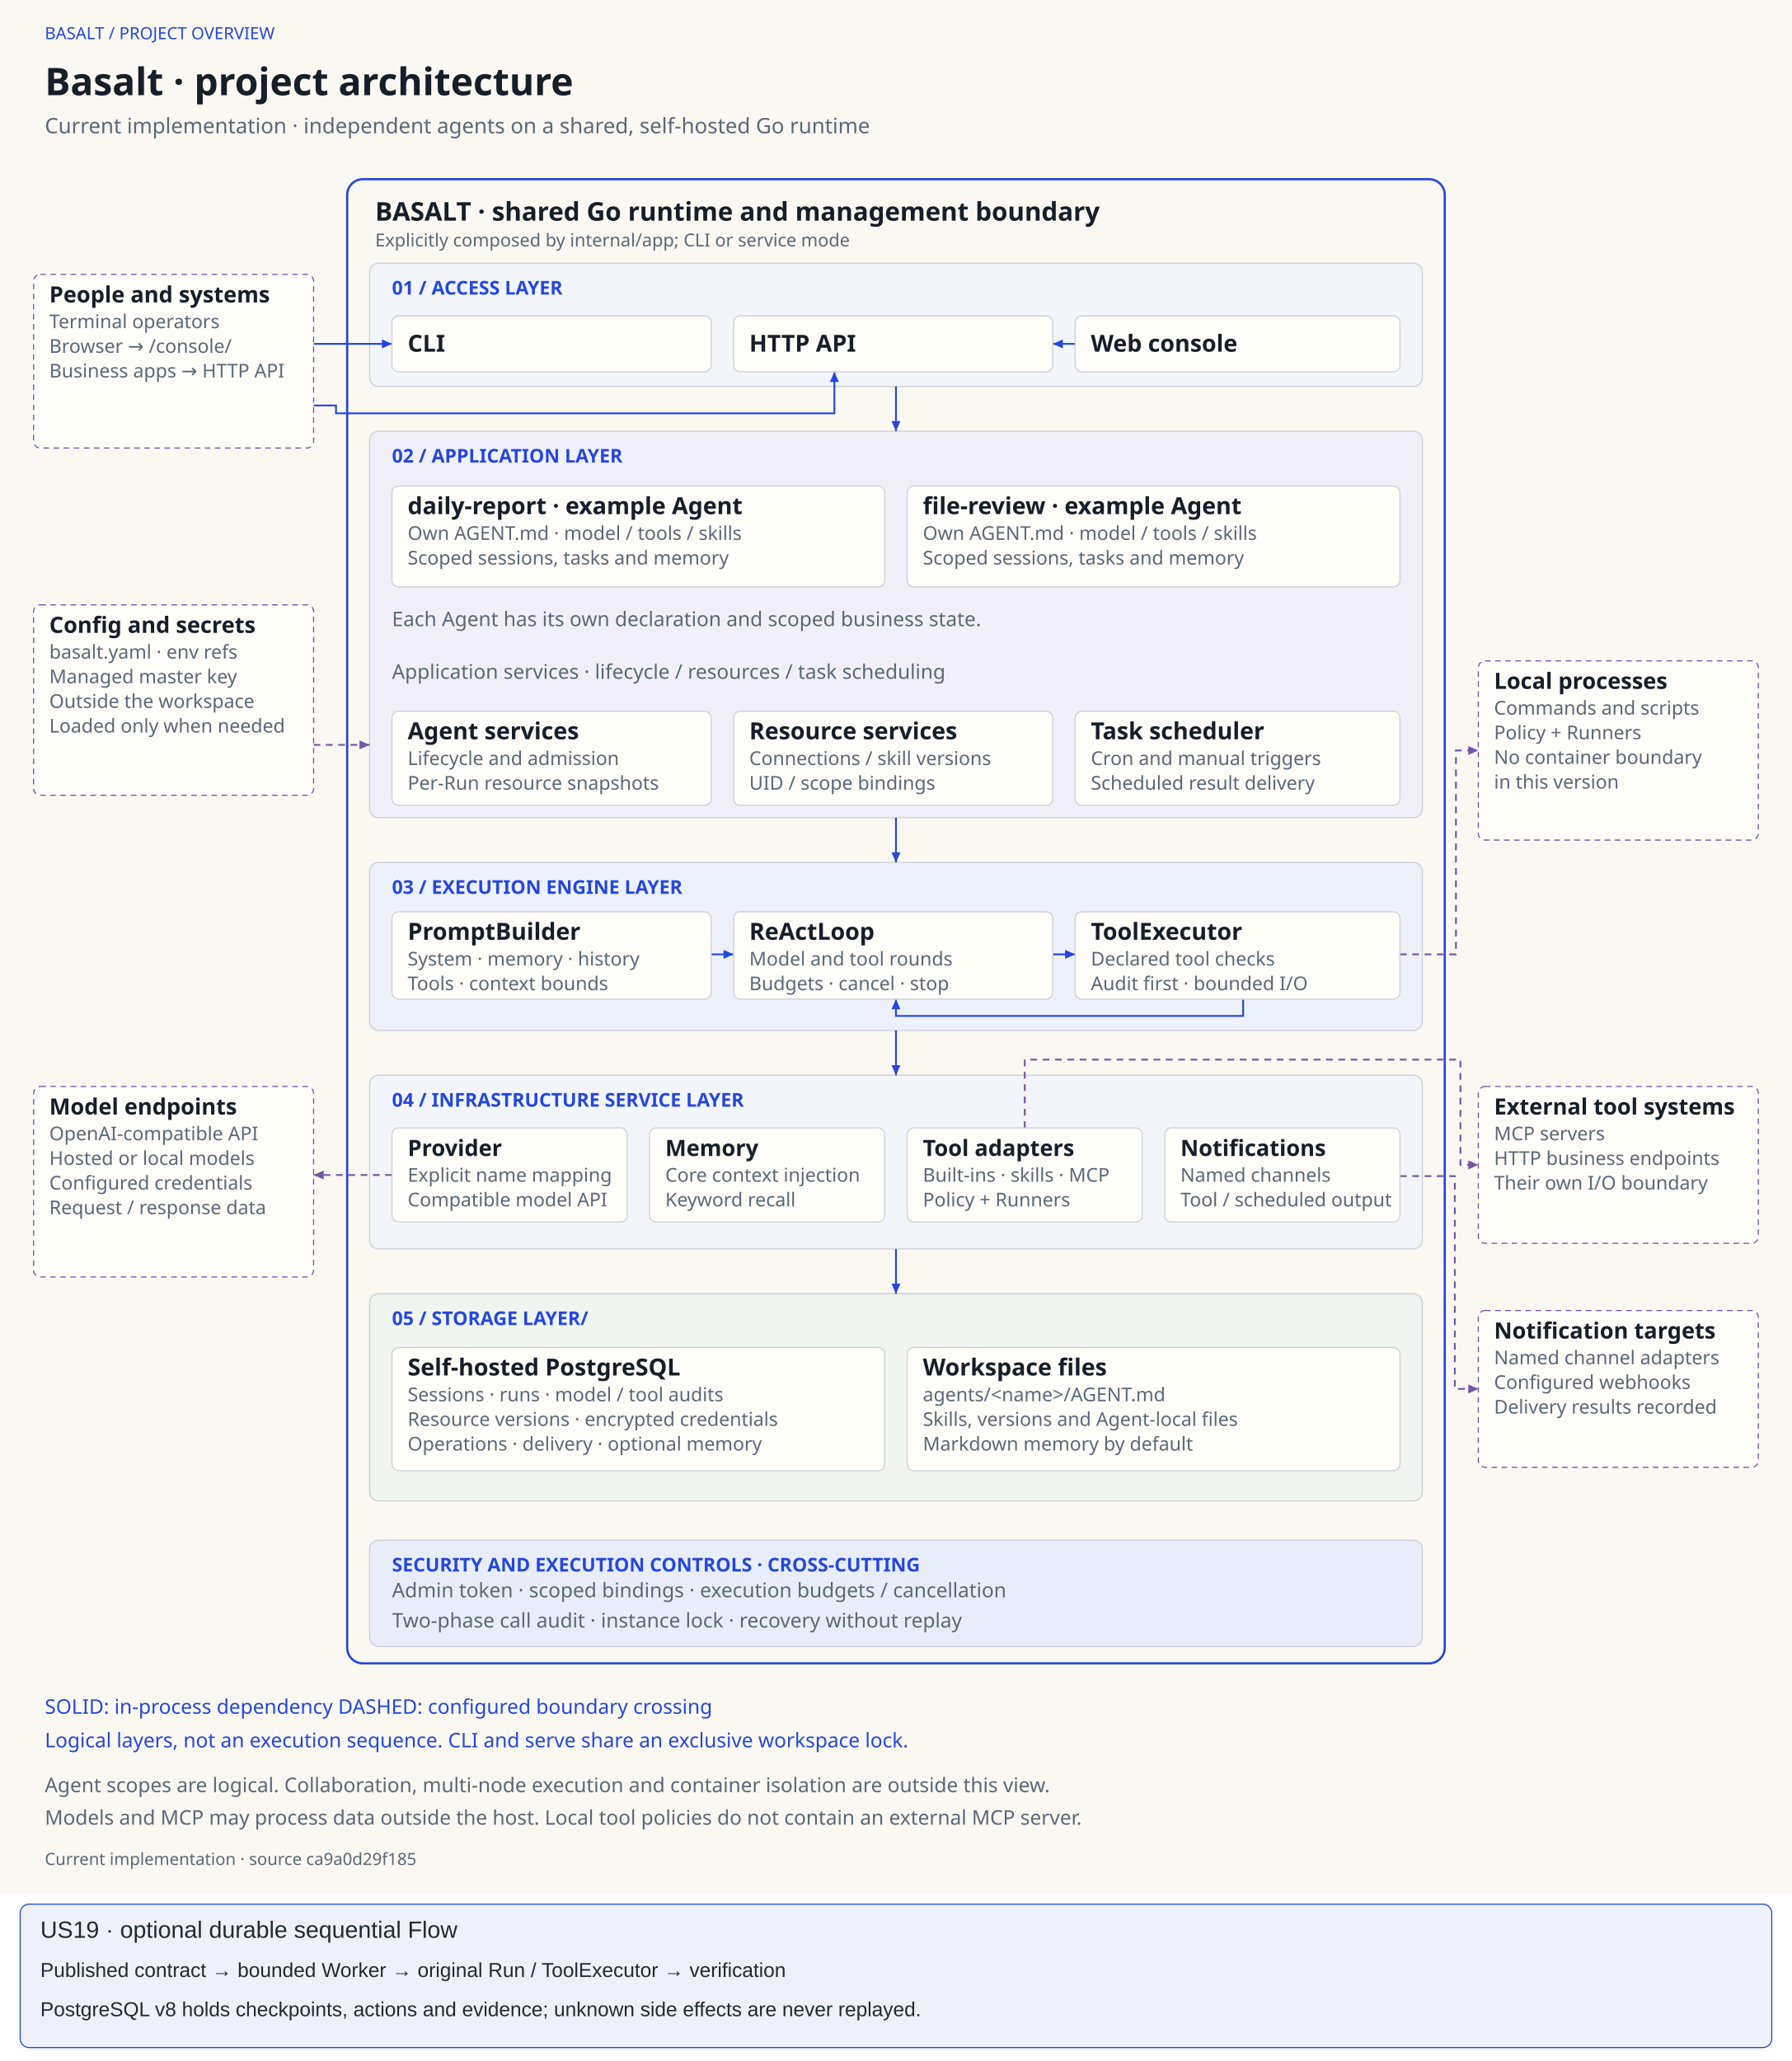
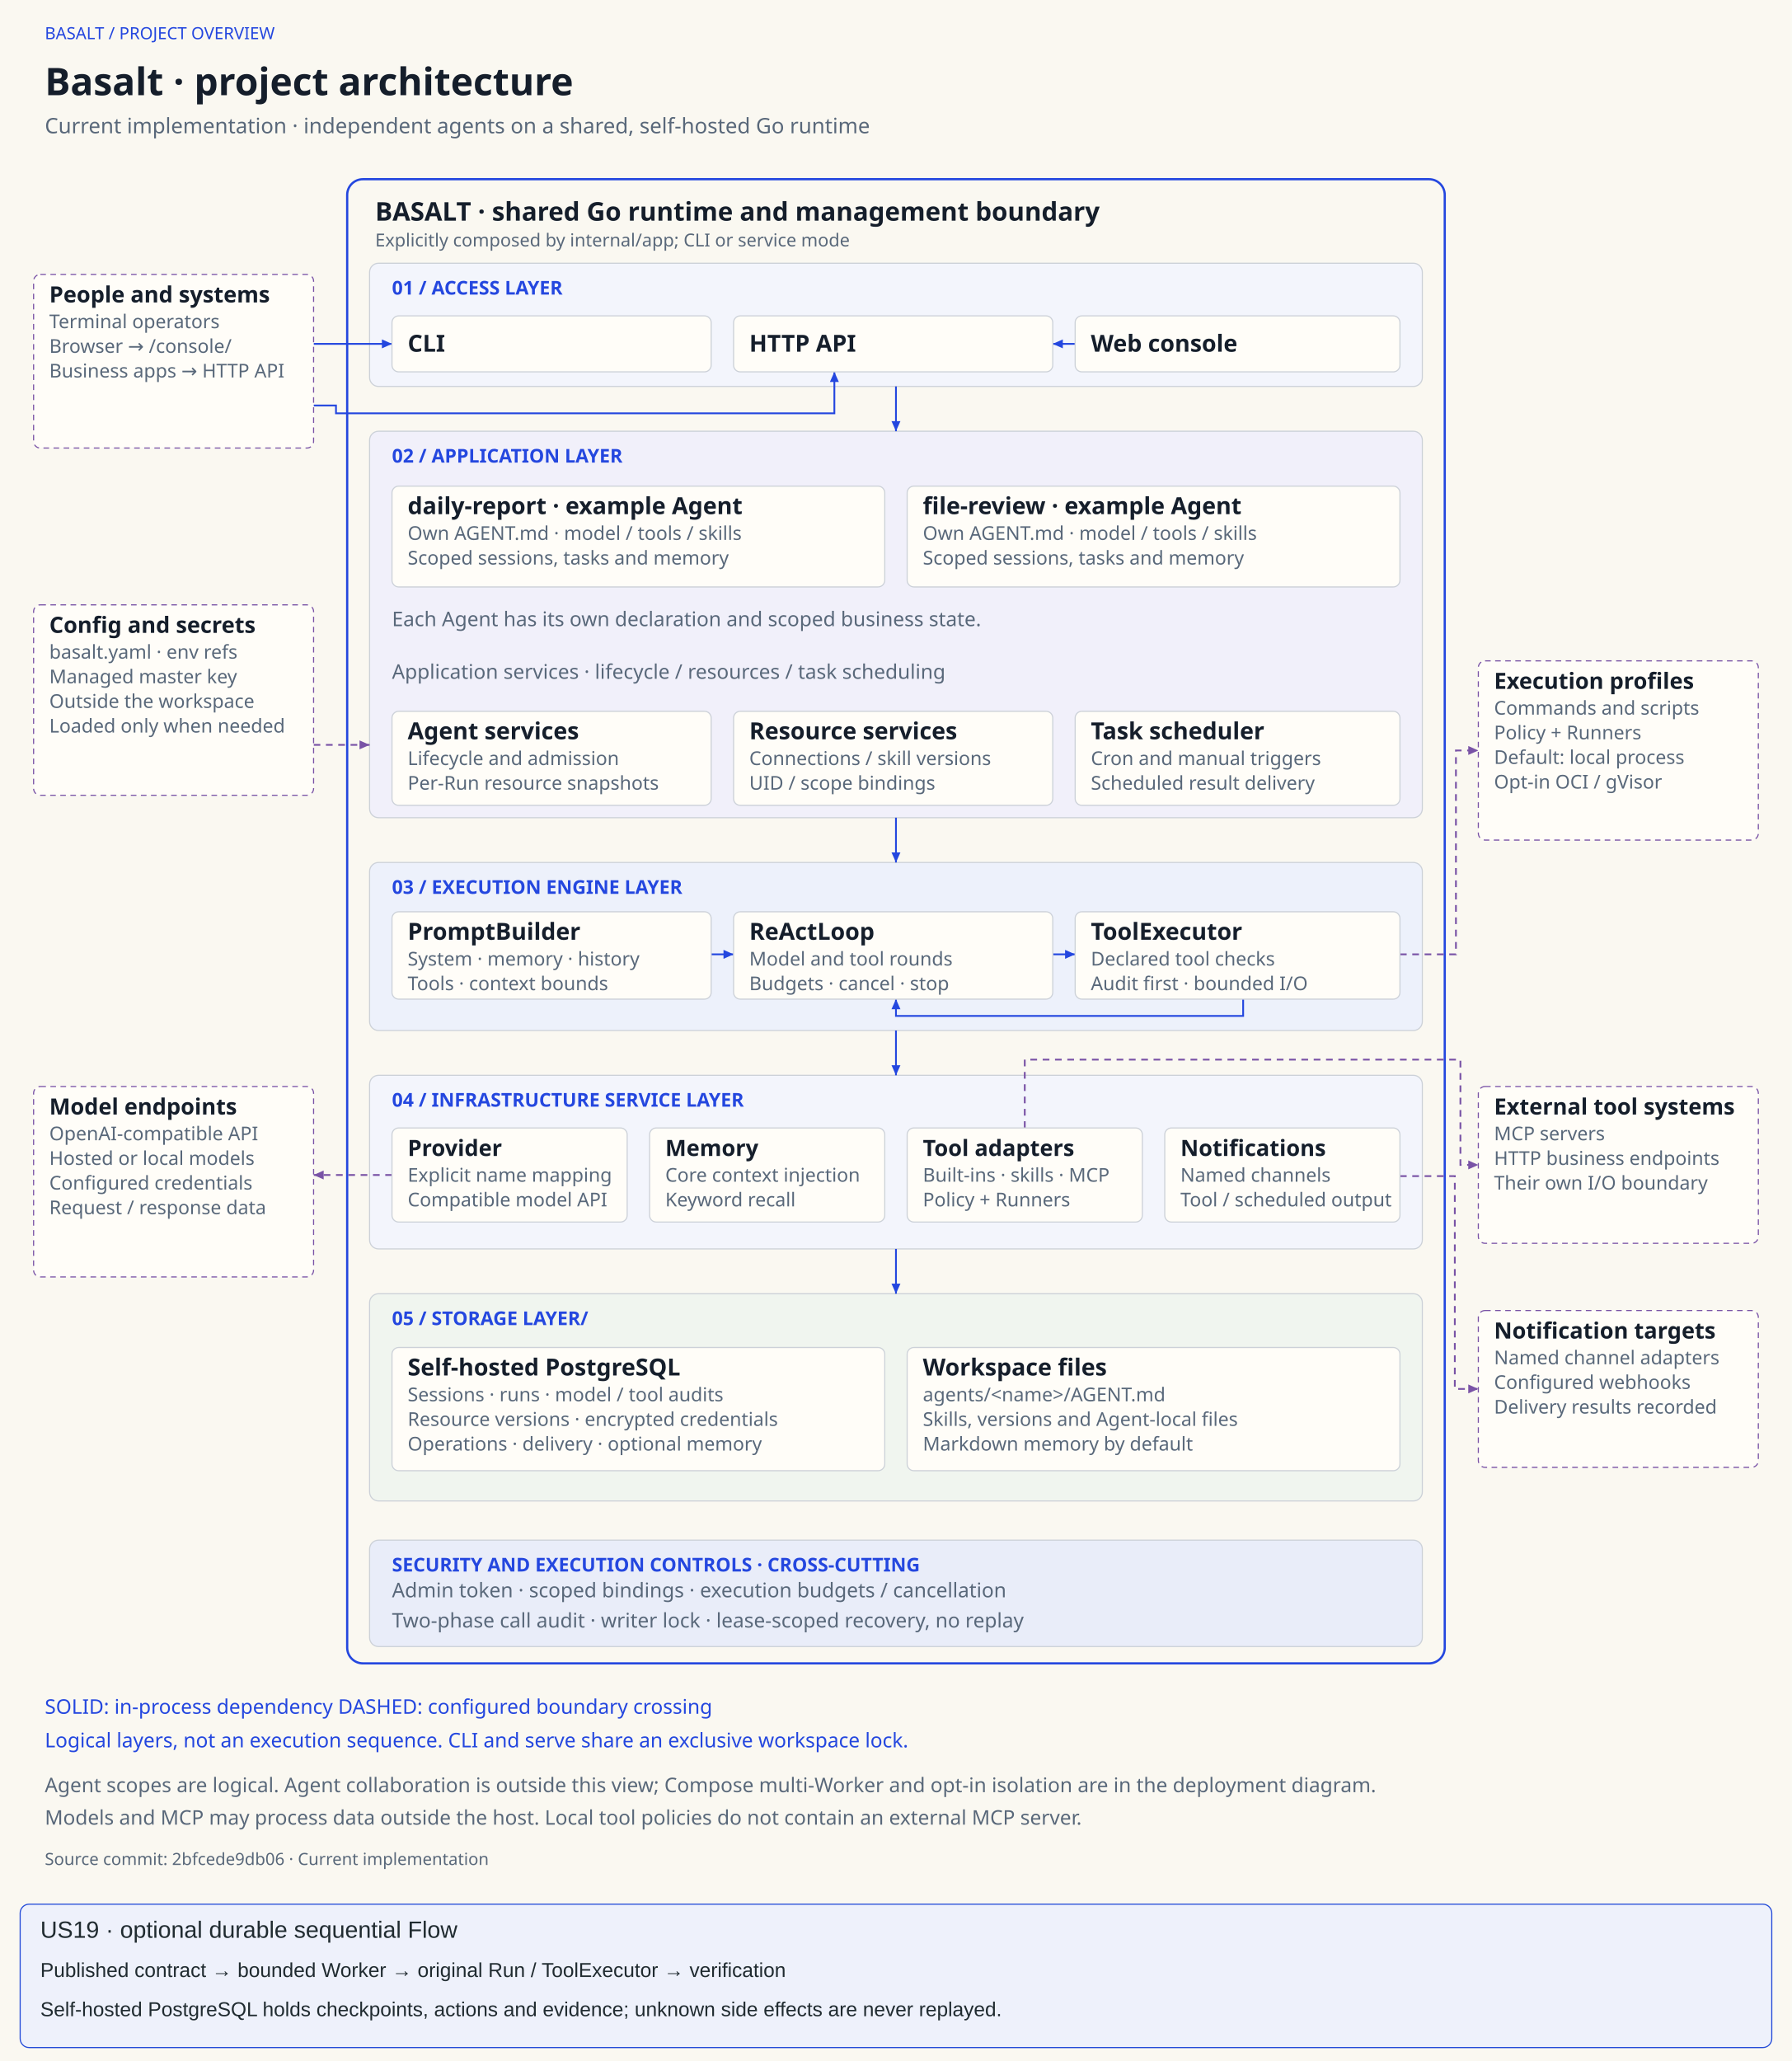
- <svg xmlns="http://www.w3.org/2000/svg" viewBox="0 0 1600 1840" role="img" aria-labelledby="overview-title overview-desc" data-diagram-id="project-overview" data-source-commit="ca9a0d29f185a548b14b595e6068c52df1c3cdf4" data-working-tree-feature="US19">
+ <svg xmlns="http://www.w3.org/2000/svg" viewBox="0 0 1600 1840" role="img" aria-labelledby="overview-title overview-desc" data-diagram-id="project-overview" data-source-commit="2bfcede9db06baf7cec27f1adb825a8e1ffb3969">
  <defs>
    <marker id="arrow" viewBox="0 0 10 10" refX="9" refY="5" markerWidth="7" markerHeight="7" orient="auto">
      <path d="M0 0L10 5L0 10Z" fill="#2447df" />
    </marker>
    <marker id="external-arrow" viewBox="0 0 10 10" refX="9" refY="5" markerWidth="7" markerHeight="7" orient="auto">
      <path d="M0 0L10 5L0 10Z" fill="#7953a6" />
    </marker>
  </defs>
-   <rect width="1600" height="1690" fill="#faf8f1" />
+   <rect width="1600" height="1840" fill="#faf8f1" />
  <g font-family="sans-serif">
    <text x="40" y="35" font-size="15" fill="#2447df">BASALT / PROJECT OVERVIEW</text>
    <text x="40" y="85" font-size="34" fill="#151e2b" font-weight="600">Basalt · project architecture</text>
    <text x="40" y="119" font-size="19" fill="#59687a">Current implementation · independent agents on a shared, self-hosted Go runtime</text>
    <rect x="310" y="160" width="980" height="1325" rx="14" fill="none" stroke="#2447df" stroke-width="2" />
    <text x="335" y="197" font-size="23" fill="#151e2b" font-weight="600">BASALT · shared Go runtime and management boundary</text>
    <text x="335" y="220" font-size="16" fill="#59687a">Explicitly composed by internal/app; CLI or service mode</text>
    <rect x="330" y="235" width="940" height="110" rx="8" fill="#f3f5fc" stroke="#ccd1d8" />
    <text x="350" y="263" font-size="17" fill="#2447df" font-weight="600">01 / ACCESS LAYER</text>
    <rect x="330" y="385" width="940" height="345" rx="8" fill="#f1f0fa" stroke="#ccd1d8" />
    <text x="350" y="413" font-size="17" fill="#2447df" font-weight="600">02 / APPLICATION LAYER</text>
    <rect x="330" y="770" width="940" height="150" rx="8" fill="#edf1fb" stroke="#ccd1d8" />
    <text x="350" y="798" font-size="17" fill="#2447df" font-weight="600">03 / EXECUTION ENGINE LAYER</text>
    <rect x="330" y="960" width="940" height="155" rx="8" fill="#f3f5fc" stroke="#ccd1d8" />
    <text x="350" y="988" font-size="17" fill="#2447df" font-weight="600">04 / INFRASTRUCTURE SERVICE LAYER</text>
    <rect x="330" y="1155" width="940" height="185" rx="8" fill="#f0f5ef" stroke="#ccd1d8" />
    <text x="350" y="1183" font-size="17" fill="#2447df" font-weight="600">05 / STORAGE LAYER/</text>
    <rect x="330" y="1375" width="940" height="95" rx="8" fill="#e9edf9" stroke="#ccd1d8" />
    <text x="350" y="1403" font-size="17" fill="#2447df" font-weight="600">SECURITY AND EXECUTION CONTROLS · CROSS-CUTTING</text>
    <path data-edge-id="layer-0" d="M800 345 L800 385" fill="none" stroke="#2447df" stroke-width="1.6" />
    <polygon points="800,385 796,376 804,376" fill="#2447df" />
    <path data-edge-id="layer-1" d="M800 730 L800 770" fill="none" stroke="#2447df" stroke-width="1.6" />
    <polygon points="800,770 796,761 804,761" fill="#2447df" />
    <path data-edge-id="layer-2" d="M800 920 L800 960" fill="none" stroke="#2447df" stroke-width="1.6" />
    <polygon points="800,960 796,951 804,951" fill="#2447df" />
    <path data-edge-id="layer-3" d="M800 1115 L800 1155" fill="none" stroke="#2447df" stroke-width="1.6" />
    <polygon points="800,1155 796,1146 804,1146" fill="#2447df" />
    <path data-edge-id="console-api" d="M960 307 L940 307" fill="none" stroke="#2447df" stroke-width="1.6" />
    <polygon points="940,307 949,303 949,311" fill="#2447df" />
    <path data-edge-id="cli-entry" d="M280 307 L350 307" fill="none" stroke="#2447df" stroke-width="1.6" />
    <polygon points="350,307 341,311 341,303" fill="#2447df" />
    <path data-edge-id="api-entry" d="M280 362 L300 362 L300 369 L745 369 L745 332" fill="none" stroke="#2447df" stroke-width="1.6" />
    <polygon points="745,332 749,341 741,341" fill="#2447df" />
    <path data-edge-id="config-input" d="M280 665 L330 665" fill="none" stroke="#7953a6" stroke-width="1.6" stroke-dasharray="6 5" />
    <polygon points="330,665 321,669 321,661" fill="#7953a6" />
    <path data-edge-id="prompt-loop" d="M635 852 L655 852" fill="none" stroke="#2447df" stroke-width="1.6" />
    <polygon points="655,852 646,856 646,848" fill="#2447df" />
    <path data-edge-id="loop-tool" d="M940 852 L960 852" fill="none" stroke="#2447df" stroke-width="1.6" />
    <polygon points="960,852 951,856 951,848" fill="#2447df" />
    <path data-edge-id="tool-result" d="M1110 892 L1110 907 L800 907 L800 892" fill="none" stroke="#2447df" stroke-width="1.6" />
    <polygon points="800,892 804,901 796,901" fill="#2447df" />
    <path data-edge-id="model-call" d="M350 1049 L280 1049" fill="none" stroke="#7953a6" stroke-width="1.6" stroke-dasharray="6 5" />
    <polygon points="280,1049 289,1045 289,1053" fill="#7953a6" />
    <path data-edge-id="local-call" d="M1250 852 L1300 852 L1300 670 L1320 670" fill="none" stroke="#7953a6" stroke-width="1.6" stroke-dasharray="6 5" />
    <polygon points="1320,670 1311,674 1311,666" fill="#7953a6" />
    <path data-edge-id="mcp-call" d="M915 1007 L915 946 L1304 946 L1304 1040 L1320 1040" fill="none" stroke="#7953a6" stroke-width="1.6" stroke-dasharray="6 5" />
    <polygon points="1320,1040 1311,1044 1311,1036" fill="#7953a6" />
    <path data-edge-id="notify-call" d="M1250 1050 L1299 1050 L1299 1240 L1320 1240" fill="none" stroke="#7953a6" stroke-width="1.6" stroke-dasharray="6 5" />
    <polygon points="1320,1240 1311,1244 1311,1236" fill="#7953a6" />
    <g data-node-id="cli">
      <rect x="350" y="282" width="285" height="50" rx="6" fill="#fffdf8" stroke="#ccd1d8" />
      <text x="364" y="314" font-size="21" fill="#151e2b" font-weight="600">CLI</text>
    </g>
    <g data-node-id="api">
      <rect x="655" y="282" width="285" height="50" rx="6" fill="#fffdf8" stroke="#ccd1d8" />
      <text x="669" y="314" font-size="21" fill="#151e2b" font-weight="600">HTTP API</text>
    </g>
    <g data-node-id="console">
      <rect x="960" y="282" width="290" height="50" rx="6" fill="#fffdf8" stroke="#ccd1d8" />
      <text x="974" y="314" font-size="21" fill="#151e2b" font-weight="600">Web console</text>
    </g>
    <g data-node-id="report-agent">
      <rect x="350" y="434" width="440" height="90" rx="6" fill="#fffdf8" stroke="#ccd1d8" />
      <text x="364" y="459" font-size="21" fill="#151e2b" font-weight="600">daily-report · example Agent</text>
      <text x="364" y="482" font-size="17" fill="#59687a">Own AGENT.md · model / tools / skills</text>
      <text x="364" y="504" font-size="17" fill="#59687a">Scoped sessions, tasks and memory</text>
    </g>
    <g data-node-id="review-agent">
      <rect x="810" y="434" width="440" height="90" rx="6" fill="#fffdf8" stroke="#ccd1d8" />
      <text x="824" y="459" font-size="21" fill="#151e2b" font-weight="600">file-review · example Agent</text>
      <text x="824" y="482" font-size="17" fill="#59687a">Own AGENT.md · model / tools / skills</text>
      <text x="824" y="504" font-size="17" fill="#59687a">Scoped sessions, tasks and memory</text>
    </g>
    <g data-node-id="admission">
      <rect x="350" y="635" width="285" height="84" rx="6" fill="#fffdf8" stroke="#ccd1d8" />
      <text x="364" y="660" font-size="21" fill="#151e2b" font-weight="600">Agent services</text>
      <text x="364" y="683" font-size="17" fill="#59687a">Lifecycle and admission</text>
      <text x="364" y="705" font-size="17" fill="#59687a">Per-Run resource snapshots</text>
    </g>
    <g data-node-id="resources">
      <rect x="655" y="635" width="285" height="84" rx="6" fill="#fffdf8" stroke="#ccd1d8" />
      <text x="669" y="660" font-size="21" fill="#151e2b" font-weight="600">Resource services</text>
      <text x="669" y="683" font-size="17" fill="#59687a">Connections / skill versions</text>
      <text x="669" y="705" font-size="17" fill="#59687a">UID / scope bindings</text>
    </g>
    <g data-node-id="scheduler">
      <rect x="960" y="635" width="290" height="84" rx="6" fill="#fffdf8" stroke="#ccd1d8" />
      <text x="974" y="660" font-size="21" fill="#151e2b" font-weight="600">Task scheduler</text>
      <text x="974" y="683" font-size="17" fill="#59687a">Cron and manual triggers</text>
      <text x="974" y="705" font-size="17" fill="#59687a">Scheduled result delivery</text>
    </g>
    <g data-node-id="prompt">
      <rect x="350" y="814" width="285" height="78" rx="6" fill="#fffdf8" stroke="#ccd1d8" />
      <text x="364" y="839" font-size="21" fill="#151e2b" font-weight="600">PromptBuilder</text>
      <text x="364" y="862" font-size="17" fill="#59687a">System · memory · history</text>
      <text x="364" y="884" font-size="17" fill="#59687a">Tools · context bounds</text>
    </g>
    <g data-node-id="loop">
      <rect x="655" y="814" width="285" height="78" rx="6" fill="#fffdf8" stroke="#ccd1d8" />
      <text x="669" y="839" font-size="21" fill="#151e2b" font-weight="600">ReActLoop</text>
      <text x="669" y="862" font-size="17" fill="#59687a">Model and tool rounds</text>
      <text x="669" y="884" font-size="17" fill="#59687a">Budgets · cancel · stop</text>
    </g>
    <g data-node-id="executor">
      <rect x="960" y="814" width="290" height="78" rx="6" fill="#fffdf8" stroke="#ccd1d8" />
      <text x="974" y="839" font-size="21" fill="#151e2b" font-weight="600">ToolExecutor</text>
      <text x="974" y="862" font-size="17" fill="#59687a">Declared tool checks</text>
      <text x="974" y="884" font-size="17" fill="#59687a">Audit first · bounded I/O</text>
    </g>
    <g data-node-id="provider">
      <rect x="350" y="1007" width="210" height="84" rx="6" fill="#fffdf8" stroke="#ccd1d8" />
      <text x="364" y="1032" font-size="20" fill="#151e2b" font-weight="600">Provider</text>
      <text x="364" y="1055" font-size="17" fill="#59687a">Explicit name mapping</text>
      <text x="364" y="1077" font-size="17" fill="#59687a">Compatible model API</text>
    </g>
    <g data-node-id="memory">
      <rect x="580" y="1007" width="210" height="84" rx="6" fill="#fffdf8" stroke="#ccd1d8" />
      <text x="594" y="1032" font-size="20" fill="#151e2b" font-weight="600">Memory</text>
      <text x="594" y="1055" font-size="17" fill="#59687a">Core context injection</text>
      <text x="594" y="1077" font-size="17" fill="#59687a">Keyword recall</text>
    </g>
    <g data-node-id="tools">
      <rect x="810" y="1007" width="210" height="84" rx="6" fill="#fffdf8" stroke="#ccd1d8" />
      <text x="824" y="1032" font-size="20" fill="#151e2b" font-weight="600">Tool adapters</text>
      <text x="824" y="1055" font-size="17" fill="#59687a">Built-ins · skills · MCP</text>
      <text x="824" y="1077" font-size="17" fill="#59687a">Policy + Runners</text>
    </g>
    <g data-node-id="notify">
      <rect x="1040" y="1007" width="210" height="84" rx="6" fill="#fffdf8" stroke="#ccd1d8" />
      <text x="1054" y="1032" font-size="20" fill="#151e2b" font-weight="600">Notifications</text>
      <text x="1054" y="1055" font-size="17" fill="#59687a">Named channels</text>
      <text x="1054" y="1077" font-size="17" fill="#59687a">Tool / scheduled output</text>
    </g>
    <g data-node-id="sqlite">
      <rect x="350" y="1203" width="440" height="110" rx="6" fill="#fffdf8" stroke="#ccd1d8" />
      <text x="364" y="1228" font-size="21" fill="#151e2b" font-weight="600">Self-hosted PostgreSQL</text>
      <text x="364" y="1251" font-size="17" fill="#59687a">Sessions · runs · model / tool audits</text>
      <text x="364" y="1273" font-size="17" fill="#59687a">Resource versions · encrypted credentials</text>
      <text x="364" y="1295" font-size="17" fill="#59687a">Operations · delivery · optional memory</text>
    </g>
    <g data-node-id="files">
      <rect x="810" y="1203" width="440" height="110" rx="6" fill="#fffdf8" stroke="#ccd1d8" />
      <text x="824" y="1228" font-size="21" fill="#151e2b" font-weight="600">Workspace files</text>
      <text x="824" y="1251" font-size="17" fill="#59687a">agents/&lt;name&gt;/AGENT.md</text>
      <text x="824" y="1273" font-size="17" fill="#59687a">Skills, versions and Agent-local files</text>
      <text x="824" y="1295" font-size="17" fill="#59687a">Markdown memory by default</text>
    </g>
    <g data-node-id="users">
      <rect x="30" y="245" width="250" height="155" rx="6" fill="#fffdf8" stroke="#7953a6" stroke-dasharray="5 4" />
      <text x="44" y="270" font-size="20" fill="#151e2b" font-weight="600">People and systems</text>
      <text x="44" y="293" font-size="17" fill="#59687a">Terminal operators</text>
      <text x="44" y="315" font-size="17" fill="#59687a">Browser → /console/</text>
      <text x="44" y="337" font-size="17" fill="#59687a">Business apps → HTTP API</text>
    </g>
    <g data-node-id="config">
      <rect x="30" y="540" width="250" height="170" rx="6" fill="#fffdf8" stroke="#7953a6" stroke-dasharray="5 4" />
      <text x="44" y="565" font-size="20" fill="#151e2b" font-weight="600">Config and secrets</text>
      <text x="44" y="588" font-size="17" fill="#59687a">basalt.yaml · env refs</text>
      <text x="44" y="610" font-size="17" fill="#59687a">Managed master key</text>
      <text x="44" y="632" font-size="17" fill="#59687a">Outside the workspace</text>
      <text x="44" y="654" font-size="17" fill="#59687a">Loaded only when needed</text>
    </g>
    <g data-node-id="models">
      <rect x="30" y="970" width="250" height="170" rx="6" fill="#fffdf8" stroke="#7953a6" stroke-dasharray="5 4" />
      <text x="44" y="995" font-size="20" fill="#151e2b" font-weight="600">Model endpoints</text>
      <text x="44" y="1018" font-size="17" fill="#59687a">OpenAI-compatible API</text>
      <text x="44" y="1040" font-size="17" fill="#59687a">Hosted or local models</text>
      <text x="44" y="1062" font-size="17" fill="#59687a">Configured credentials</text>
      <text x="44" y="1084" font-size="17" fill="#59687a">Request / response data</text>
    </g>
    <g data-node-id="processes">
      <rect x="1320" y="590" width="250" height="160" rx="6" fill="#fffdf8" stroke="#7953a6" stroke-dasharray="5 4" />
-       <text x="1334" y="615" font-size="20" fill="#151e2b" font-weight="600">Local processes</text>
+       <text x="1334" y="615" font-size="20" fill="#151e2b" font-weight="600">Execution profiles</text>
      <text x="1334" y="638" font-size="17" fill="#59687a">Commands and scripts</text>
      <text x="1334" y="660" font-size="17" fill="#59687a">Policy + Runners</text>
-       <text x="1334" y="682" font-size="17" fill="#59687a">No container boundary</text>
-       <text x="1334" y="704" font-size="17" fill="#59687a">in this version</text>
+       <text x="1334" y="682" font-size="17" fill="#59687a">Default: local process</text>
+       <text x="1334" y="704" font-size="17" fill="#59687a">Opt-in OCI / gVisor</text>
    </g>
    <g data-node-id="mcp">
      <rect x="1320" y="970" width="250" height="140" rx="6" fill="#fffdf8" stroke="#7953a6" stroke-dasharray="5 4" />
      <text x="1334" y="995" font-size="20" fill="#151e2b" font-weight="600">External tool systems</text>
      <text x="1334" y="1018" font-size="17" fill="#59687a">MCP servers</text>
      <text x="1334" y="1040" font-size="17" fill="#59687a">HTTP business endpoints</text>
      <text x="1334" y="1062" font-size="17" fill="#59687a">Their own I/O boundary</text>
    </g>
    <g data-node-id="destinations">
      <rect x="1320" y="1170" width="250" height="140" rx="6" fill="#fffdf8" stroke="#7953a6" stroke-dasharray="5 4" />
      <text x="1334" y="1195" font-size="20" fill="#151e2b" font-weight="600">Notification targets</text>
      <text x="1334" y="1218" font-size="17" fill="#59687a">Named channel adapters</text>
      <text x="1334" y="1240" font-size="17" fill="#59687a">Configured webhooks</text>
      <text x="1334" y="1262" font-size="17" fill="#59687a">Delivery results recorded</text>
    </g>
    <text x="350" y="559" font-size="18" fill="#59687a">Each Agent has its own declaration and scoped business state.</text>
    <text x="350" y="606" font-size="18" fill="#59687a">Application services · lifecycle / resources / task scheduling</text>
    <text x="350" y="1426" font-size="18" fill="#59687a">Admin token · scoped bindings · execution budgets / cancellation</text>
-     <text x="350" y="1453" font-size="18" fill="#59687a">Two-phase call audit · instance lock · recovery without replay</text>
+     <text x="350" y="1453" font-size="18" fill="#59687a">Two-phase call audit · writer lock · lease-scoped recovery, no replay</text>
    <text x="40" y="1530" font-size="18" fill="#2447df">SOLID: in-process dependency     DASHED: configured boundary crossing</text>
    <text x="40" y="1560" font-size="18" fill="#2447df">Logical layers, not an execution sequence. CLI and serve share an exclusive workspace lock.</text>
-     <text x="40" y="1600" font-size="18" fill="#59687a">Agent scopes are logical. Collaboration, multi-node execution and container isolation are outside this view.</text>
+     <text x="40" y="1600" font-size="18" fill="#59687a">Agent scopes are logical. Agent collaboration is outside this view; Compose multi-Worker and opt-in isolation are in the deployment diagram.</text>
    <text x="40" y="1629" font-size="18" fill="#59687a">Models and MCP may process data outside the host. Local tool policies do not contain an external MCP server.</text>
-     <text x="40" y="1665" font-size="15" fill="#59687a">Current implementation · source ca9a0d29f185</text>
+     <text x="40" y="1665" font-size="15" fill="#59687a">Source commit: 2bfcede9db06 · Current implementation</text>
  </g>
  <g id="us19-flow" font-family="Arial, Microsoft YaHei, sans-serif">
    <rect x="18" y="1700" width="1564" height="128" rx="8" fill="#eef1fb" stroke="#244bd8" />
    <text x="36" y="1730" font-size="21" fill="#202b30">US19 · optional durable sequential Flow</text>
    <text x="36" y="1765" font-size="18" fill="#202b30">Published contract → bounded Worker → original Run / ToolExecutor → verification</text>
-     <text x="36" y="1800" font-size="18" fill="#202b30">PostgreSQL v8 holds checkpoints, actions and evidence; unknown side effects are never replayed.</text>
+     <text x="36" y="1800" font-size="18" fill="#202b30">Self-hosted PostgreSQL holds checkpoints, actions and evidence; unknown side effects are never replayed.</text>
  </g>
</svg>
